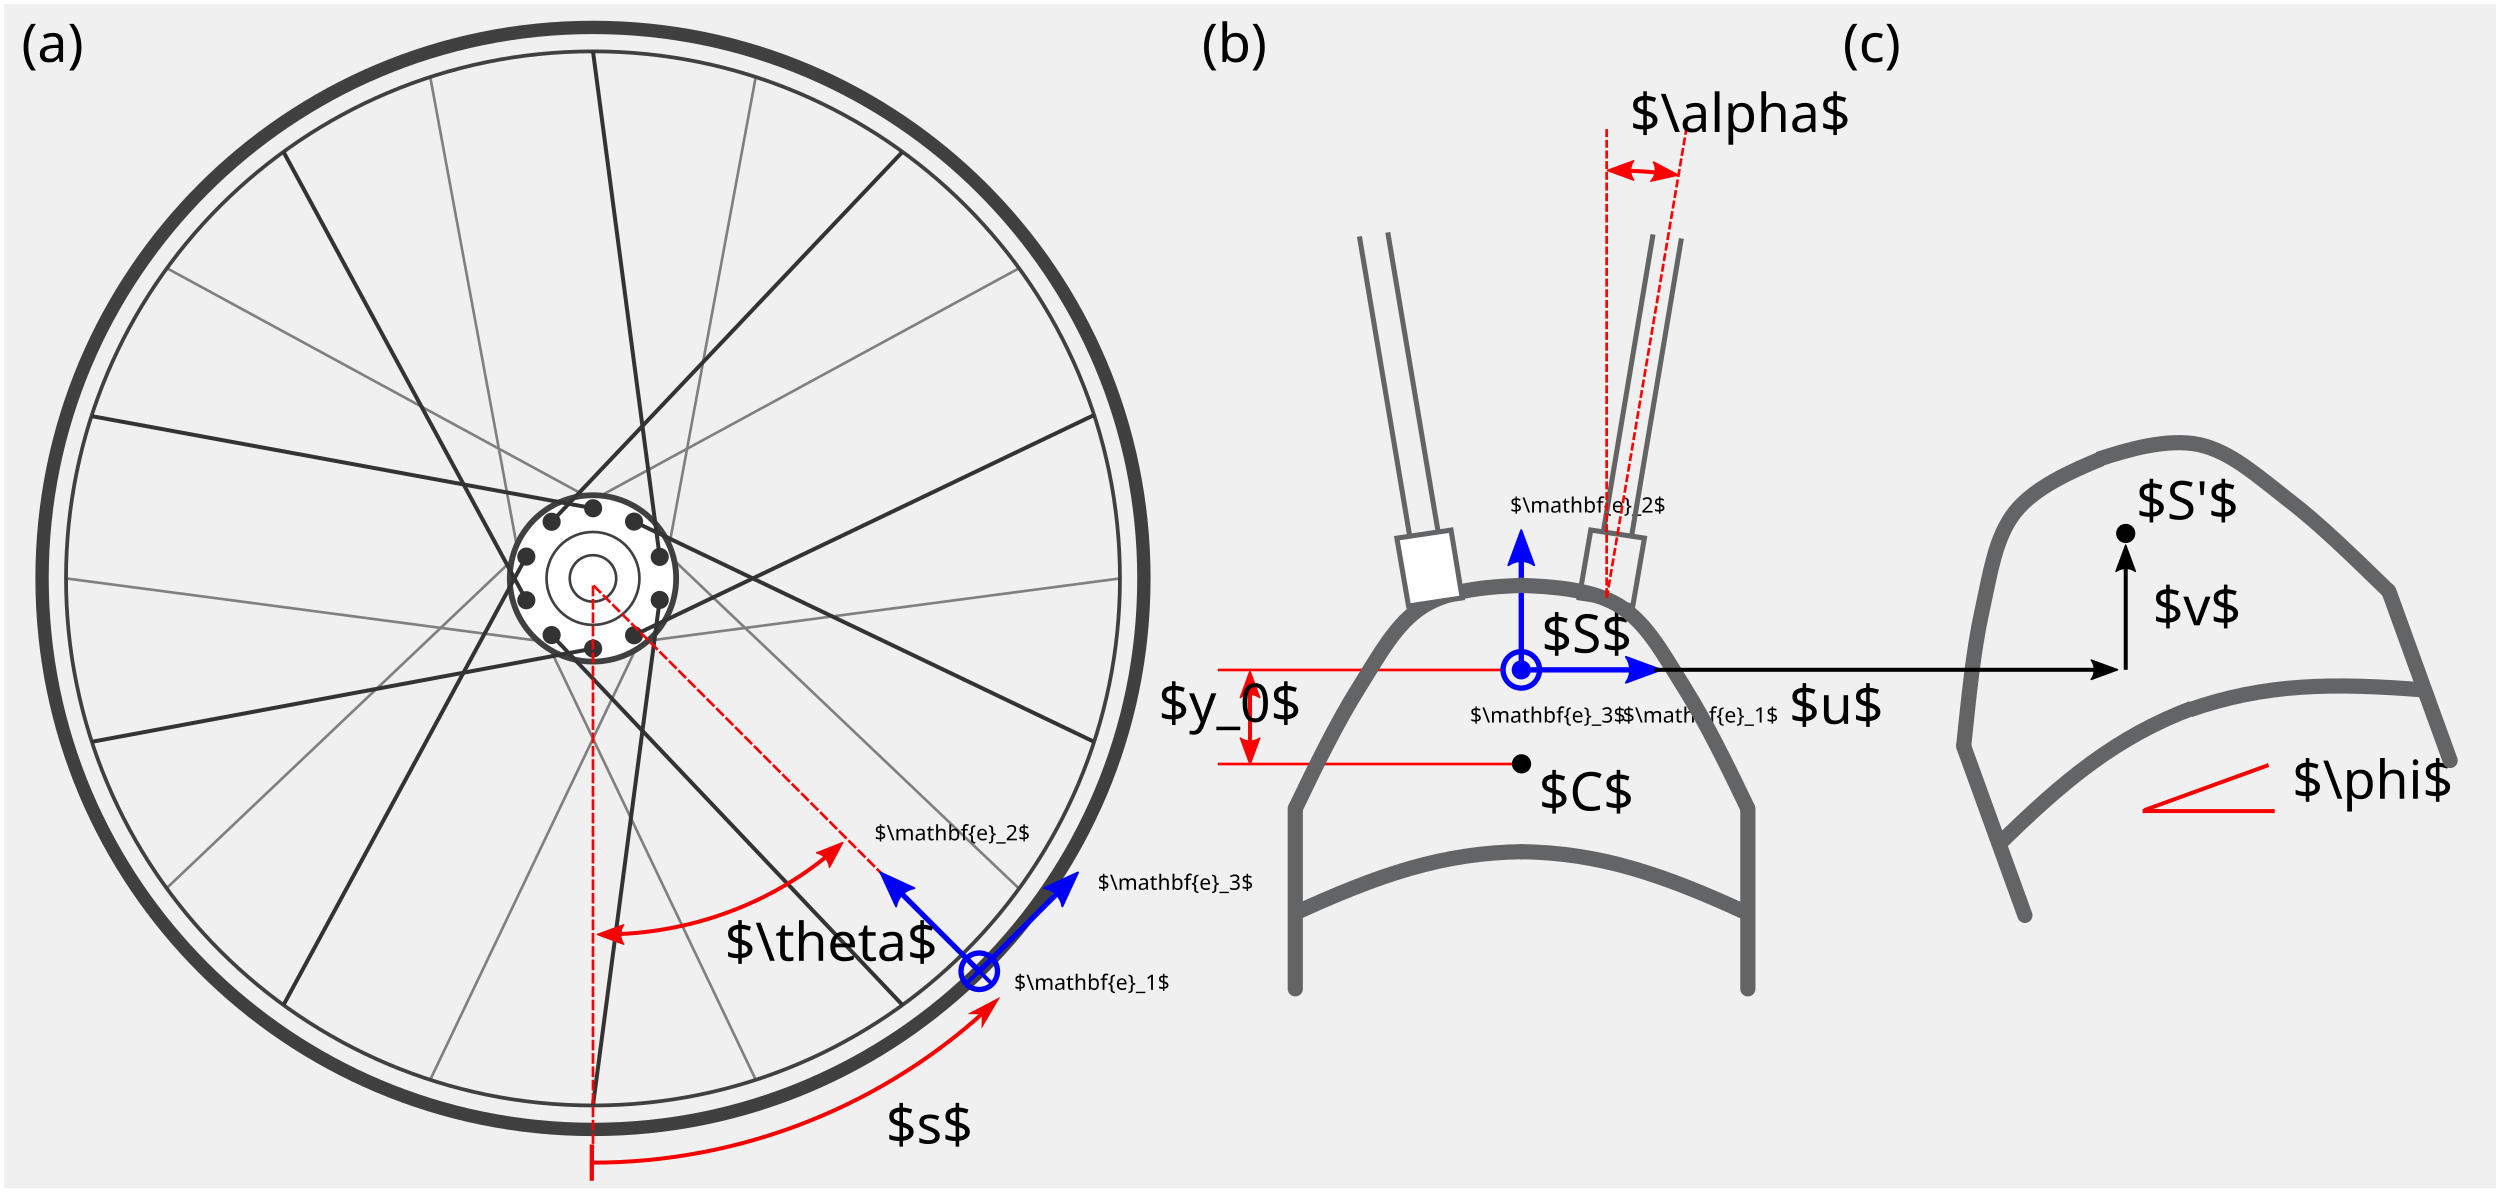
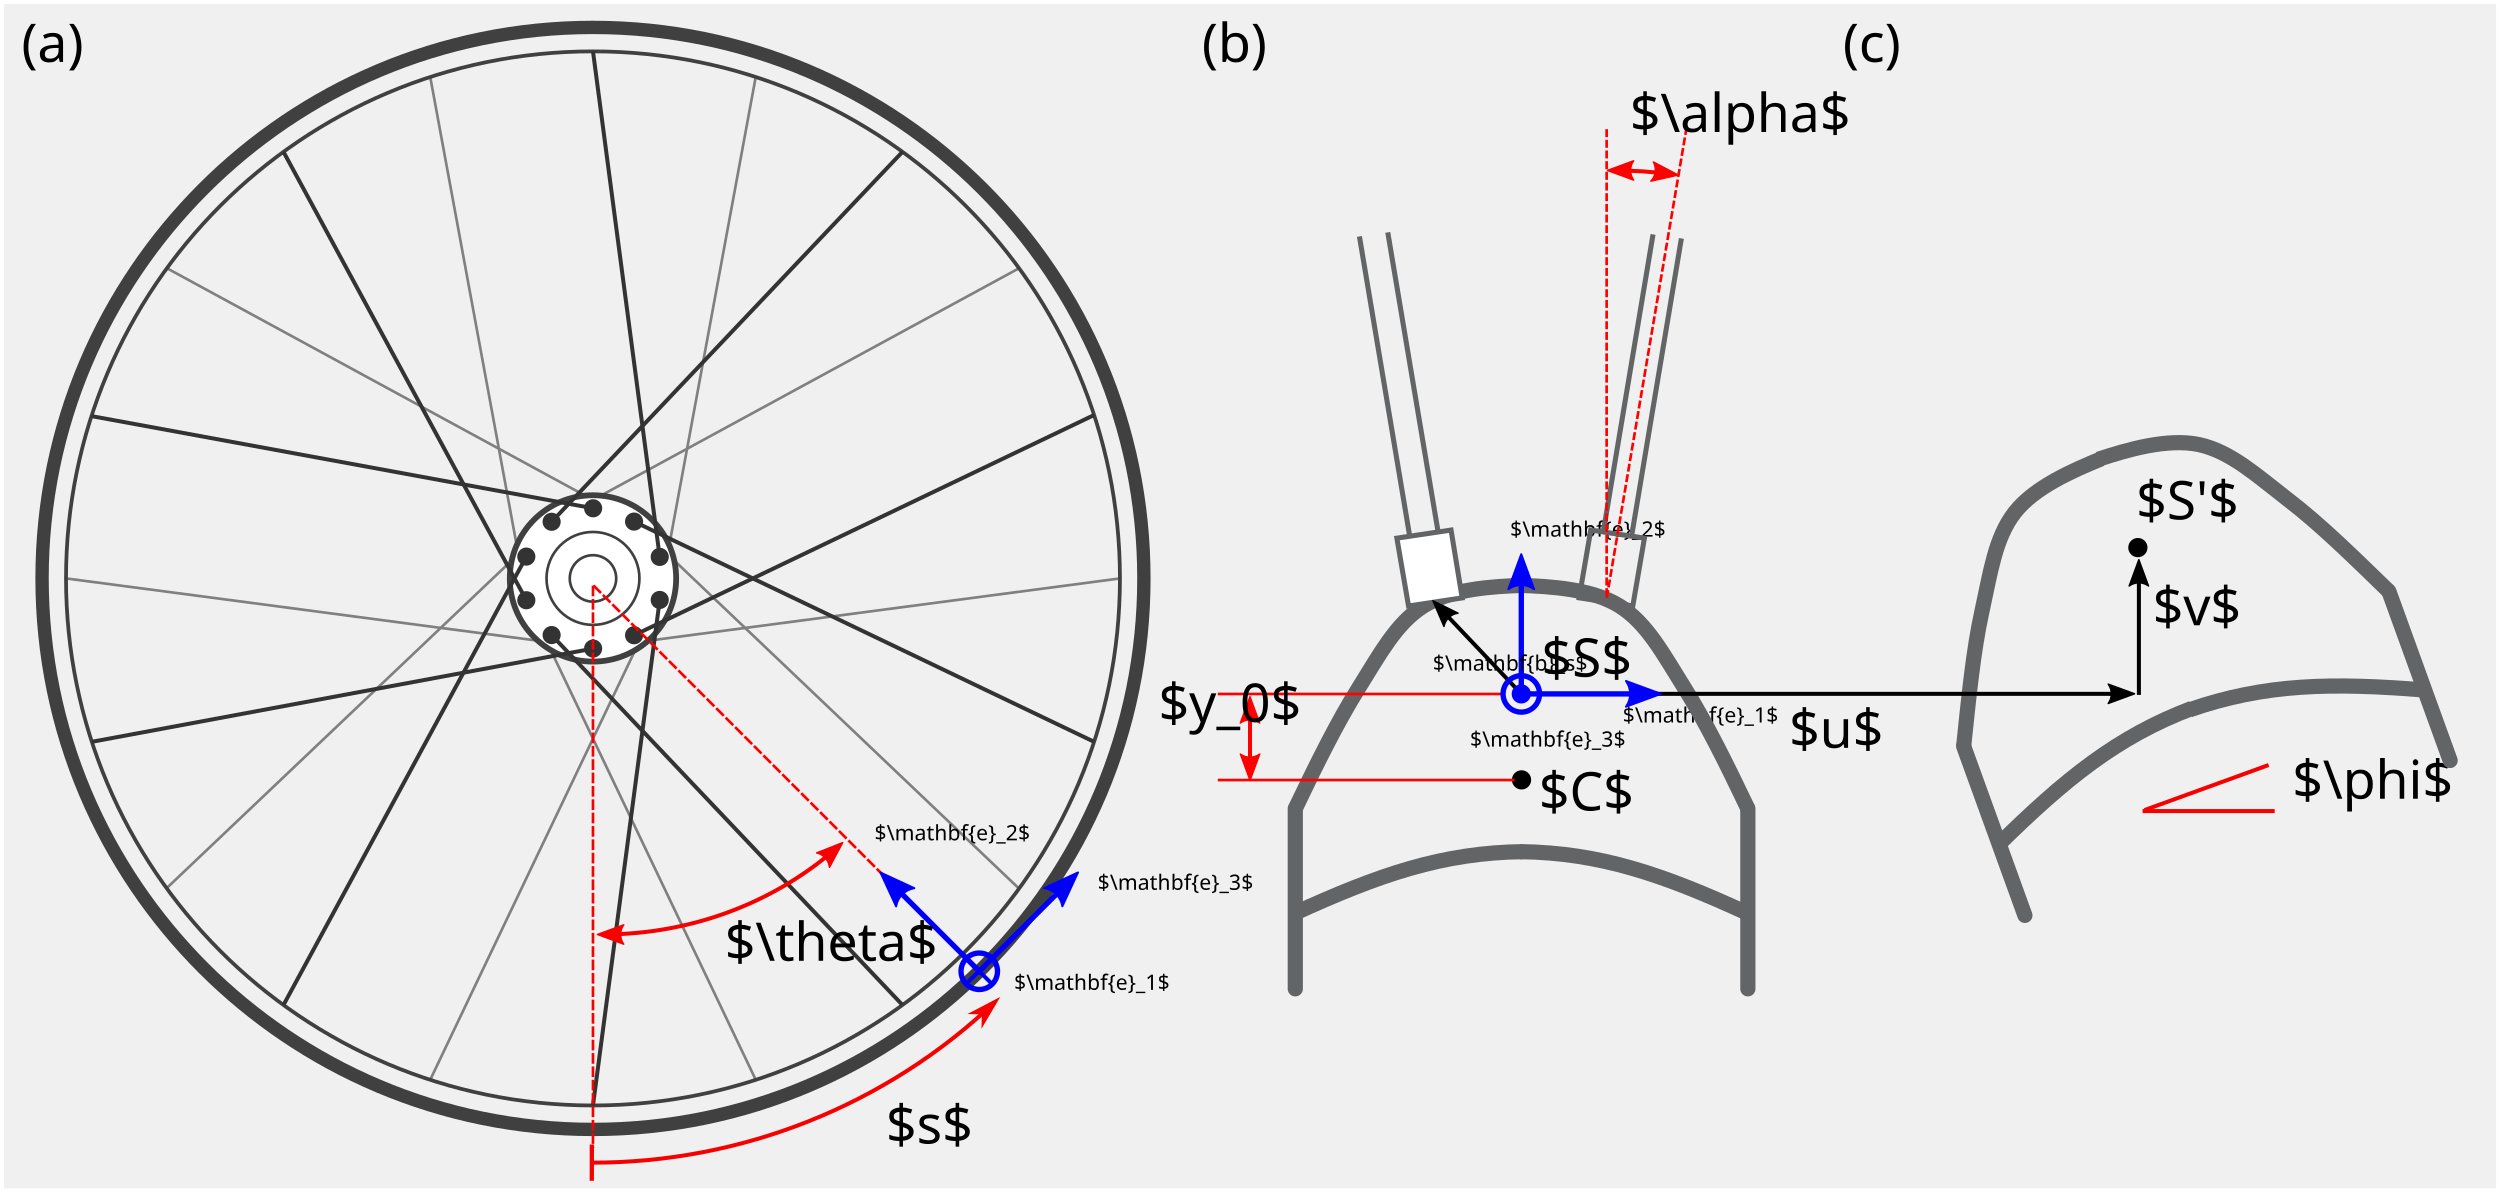
<svg xmlns="http://www.w3.org/2000/svg" width="6.5in" height="3.1in" viewBox="0 0 165.1 78.74" version="1.1" id="svg1178">
  <defs id="defs1172">
+     <marker orient="auto" refY="0" refX="0" id="marker1505" style="overflow:visible">
+       <path id="path1503" style="fill:#000000;fill-opacity:1;fill-rule:evenodd;stroke:#000000;stroke-width:0.625;stroke-linejoin:round;stroke-opacity:1" d="M 8.719,4.034 -2.207,0.016 8.719,-4.002 c -1.745,2.372 -1.735,5.617 -6e-7,8.035 z" transform="scale(-0.6)" />
+     </marker>
    <marker style="overflow:visible" id="marker8386-9" refX="0" refY="0" orient="auto">
-       <path transform="scale(0.6)" d="M 8.719,4.034 -2.207,0.016 8.719,-4.002 c -1.745,2.372 -1.735,5.617 -6e-7,8.035 z" style="fill:#0000f6;fill-opacity:1;fill-rule:evenodd;stroke:#0000f6;stroke-width:0.625;stroke-linejoin:round;stroke-opacity:1" id="path8384-2" />
+       <path transform="scale(0.6)" d="M 8.719,4.034 -2.207,0.016 8.719,-4.002 c -1.745,2.372 -1.735,5.617 -6e-7,8.035 z" style="fill:#0000f9;fill-opacity:1;fill-rule:evenodd;stroke:#0000f9;stroke-width:0.625;stroke-linejoin:round;stroke-opacity:1" id="path8384-2" />
    </marker>
    <marker style="overflow:visible" id="marker7566-2" refX="0" refY="0" orient="auto">
-       <path transform="scale(-0.6)" d="M 8.719,4.034 -2.207,0.016 8.719,-4.002 c -1.745,2.372 -1.735,5.617 -6e-7,8.035 z" style="fill:#0000f6;fill-opacity:1;fill-rule:evenodd;stroke:#0000f6;stroke-width:0.625;stroke-linejoin:round;stroke-opacity:1" id="path7564-3" />
+       <path transform="scale(-0.6)" d="M 8.719,4.034 -2.207,0.016 8.719,-4.002 c -1.745,2.372 -1.735,5.617 -6e-7,8.035 z" style="fill:#0000f9;fill-opacity:1;fill-rule:evenodd;stroke:#0000f9;stroke-width:0.625;stroke-linejoin:round;stroke-opacity:1" id="path7564-3" />
    </marker>
    <marker orient="auto" refY="0" refX="0" id="Arrow2Mstart" style="overflow:visible">
      <path id="path913" style="fill:#f70000;fill-opacity:1;fill-rule:evenodd;stroke:#f70000;stroke-width:0.625;stroke-linejoin:round;stroke-opacity:1" d="M 8.719,4.034 -2.207,0.016 8.719,-4.002 c -1.745,2.372 -1.735,5.617 -6e-7,8.035 z" transform="scale(0.6)" />
    </marker>
    <marker orient="auto" refY="0" refX="0" id="Arrow2Mend" style="overflow:visible">
      <path id="path916" style="fill:#f70000;fill-opacity:1;fill-rule:evenodd;stroke:#f70000;stroke-width:0.625;stroke-linejoin:round;stroke-opacity:1" d="M 8.719,4.034 -2.207,0.016 8.719,-4.002 c -1.745,2.372 -1.735,5.617 -6e-7,8.035 z" transform="scale(-0.6)" />
    </marker>
    <marker orient="auto" refY="0" refX="0" id="Arrow1Mstart" style="overflow:visible">
      <path id="path895" d="M 0,0 5,-5 -12.5,0 5,5 Z" style="fill:#f70000;fill-opacity:1;fill-rule:evenodd;stroke:#f70000;stroke-width:1pt;stroke-opacity:1" transform="matrix(0.4,0,0,0.4,4,0)" />
    </marker>
    <marker orient="auto" refY="0" refX="0" id="StopL" style="overflow:visible">
      <path id="path1058" d="M 0,5.65 V -5.65" style="fill:none;fill-opacity:0.75;fill-rule:evenodd;stroke:#f70000;stroke-width:1pt;stroke-opacity:1" transform="scale(0.8)" />
    </marker>
    <marker orient="auto" refY="0" refX="0" id="marker1385" style="overflow:visible">
      <path id="path1383" d="m -2.5,-1 c 0,2.76 -2.24,5 -5,5 -2.76,0 -5,-2.24 -5,-5 0,-2.76 2.24,-5 5,-5 2.76,0 5,2.24 5,5 z" style="fill:#333333;fill-opacity:1;fill-rule:evenodd;stroke:#333333;stroke-width:1pt;stroke-opacity:1" transform="matrix(0.4,0,0,0.4,2.96,0.4)" />
    </marker>
    <marker style="overflow:visible" id="marker1595" refX="0" refY="0" orient="auto">
      <path transform="matrix(0.4,0,0,0.4,2.96,0.4)" style="fill:#333333;fill-opacity:1;fill-rule:evenodd;stroke:#333333;stroke-width:1pt;stroke-opacity:1" d="m -2.5,-1 c 0,2.76 -2.24,5 -5,5 -2.76,0 -5,-2.24 -5,-5 0,-2.76 2.24,-5 5,-5 2.76,0 5,2.24 5,5 z" id="path1593" />
    </marker>
    <marker orient="auto" refY="0" refX="0" id="marker1241" style="overflow:visible">
      <path id="path1239" d="m -2.5,-1 c 0,2.76 -2.24,5 -5,5 -2.76,0 -5,-2.24 -5,-5 0,-2.76 2.24,-5 5,-5 2.76,0 5,2.24 5,5 z" style="fill:#333333;fill-opacity:1;fill-rule:evenodd;stroke:#333333;stroke-width:1pt;stroke-opacity:1" transform="matrix(0.4,0,0,0.4,2.96,0.4)" />
    </marker>
    <marker orient="auto" refY="0" refX="0" id="marker1287" style="overflow:visible">
      <path id="path1285" d="m -2.5,-1 c 0,2.76 -2.24,5 -5,5 -2.76,0 -5,-2.24 -5,-5 0,-2.76 2.24,-5 5,-5 2.76,0 5,2.24 5,5 z" style="fill:#333333;fill-opacity:1;fill-rule:evenodd;stroke:#333333;stroke-width:1pt;stroke-opacity:1" transform="matrix(0.4,0,0,0.4,2.96,0.4)" />
    </marker>
    <marker orient="auto" refY="0" refX="0" id="marker1333" style="overflow:visible">
      <path id="path1331" d="m -2.5,-1 c 0,2.76 -2.24,5 -5,5 -2.76,0 -5,-2.24 -5,-5 0,-2.76 2.24,-5 5,-5 2.76,0 5,2.24 5,5 z" style="fill:#333333;fill-opacity:1;fill-rule:evenodd;stroke:#333333;stroke-width:1pt;stroke-opacity:1" transform="matrix(0.4,0,0,0.4,2.96,0.4)" />
    </marker>
    <marker orient="auto" refY="0" refX="0" id="DotM" style="overflow:visible">
      <path id="path953" d="m -2.5,-1 c 0,2.76 -2.24,5 -5,5 -2.76,0 -5,-2.24 -5,-5 0,-2.76 2.24,-5 5,-5 2.76,0 5,2.24 5,5 z" style="fill:#333333;fill-opacity:1;fill-rule:evenodd;stroke:#333333;stroke-width:1pt;stroke-opacity:1" transform="matrix(0.4,0,0,0.4,2.96,0.4)" />
    </marker>
    <marker style="overflow:visible" id="marker1765" refX="0" refY="0" orient="auto">
      <path transform="matrix(0.4,0,0,0.4,2.96,0.4)" style="fill:#333333;fill-opacity:1;fill-rule:evenodd;stroke:#333333;stroke-width:1pt;stroke-opacity:1" d="m -2.5,-1 c 0,2.76 -2.24,5 -5,5 -2.76,0 -5,-2.24 -5,-5 0,-2.76 2.24,-5 5,-5 2.76,0 5,2.24 5,5 z" id="path1763" />
    </marker>
    <marker orient="auto" refY="0" refX="0" id="marker1677" style="overflow:visible">
      <path id="path1675" d="m -2.5,-1 c 0,2.76 -2.24,5 -5,5 -2.76,0 -5,-2.24 -5,-5 0,-2.76 2.24,-5 5,-5 2.76,0 5,2.24 5,5 z" style="fill:#333333;fill-opacity:1;fill-rule:evenodd;stroke:#333333;stroke-width:1pt;stroke-opacity:1" transform="matrix(0.4,0,0,0.4,2.96,0.4)" />
    </marker>
    <marker orient="auto" refY="0" refX="0" id="marker1519" style="overflow:visible">
      <path id="path1517" d="m -2.5,-1 c 0,2.76 -2.24,5 -5,5 -2.76,0 -5,-2.24 -5,-5 0,-2.76 2.24,-5 5,-5 2.76,0 5,2.24 5,5 z" style="fill:#333333;fill-opacity:1;fill-rule:evenodd;stroke:#333333;stroke-width:1pt;stroke-opacity:1" transform="matrix(0.4,0,0,0.4,2.96,0.4)" />
    </marker>
    <marker style="overflow:visible" id="marker1449" refX="0" refY="0" orient="auto">
      <path transform="matrix(0.4,0,0,0.4,2.96,0.4)" style="fill:#333333;fill-opacity:1;fill-rule:evenodd;stroke:#333333;stroke-width:1pt;stroke-opacity:1" d="m -2.5,-1 c 0,2.76 -2.24,5 -5,5 -2.76,0 -5,-2.24 -5,-5 0,-2.76 2.24,-5 5,-5 2.76,0 5,2.24 5,5 z" id="path1447" />
    </marker>
    <marker style="overflow:visible" id="marker11292" refX="0" refY="0" orient="auto">
      <path transform="scale(0.6)" d="M 8.719,4.034 -2.207,0.016 8.719,-4.002 c -1.745,2.372 -1.735,5.617 -6e-7,8.035 z" style="fill:#fd0000;fill-opacity:1;fill-rule:evenodd;stroke:#fd0000;stroke-width:0.625;stroke-linejoin:round;stroke-opacity:1" id="path11290" />
    </marker>
    <marker style="overflow:visible" id="marker11500" refX="0" refY="0" orient="auto">
      <path transform="scale(-0.6)" d="M 8.719,4.034 -2.207,0.016 8.719,-4.002 c -1.745,2.372 -1.735,5.617 -6e-7,8.035 z" style="fill:#fd0000;fill-opacity:1;fill-rule:evenodd;stroke:#fd0000;stroke-width:0.625;stroke-linejoin:round;stroke-opacity:1" id="path11498" />
    </marker>
    <marker orient="auto" refY="0" refX="0" id="marker9727" style="overflow:visible">
-       <path id="path9725" style="fill:#fd0000;fill-opacity:1;fill-rule:evenodd;stroke:#fd0000;stroke-width:0.625;stroke-linejoin:round;stroke-opacity:1" d="M 8.719,4.034 -2.207,0.016 8.719,-4.002 c -1.745,2.372 -1.735,5.617 -6e-7,8.035 z" transform="scale(0.6)" />
+       <path id="path9725" style="fill:#ff0000;fill-opacity:1;fill-rule:evenodd;stroke:#ff0000;stroke-width:0.625;stroke-linejoin:round;stroke-opacity:1" d="M 8.719,4.034 -2.207,0.016 8.719,-4.002 c -1.745,2.372 -1.735,5.617 -6e-7,8.035 z" transform="scale(0.6)" />
    </marker>
    <marker orient="auto" refY="0" refX="0" id="marker9905" style="overflow:visible">
-       <path id="path9903" style="fill:#fd0000;fill-opacity:1;fill-rule:evenodd;stroke:#fd0000;stroke-width:0.625;stroke-linejoin:round;stroke-opacity:1" d="M 8.719,4.034 -2.207,0.016 8.719,-4.002 c -1.745,2.372 -1.735,5.617 -6e-7,8.035 z" transform="scale(-0.6)" />
+       <path id="path9903" style="fill:#ff0000;fill-opacity:1;fill-rule:evenodd;stroke:#ff0000;stroke-width:0.625;stroke-linejoin:round;stroke-opacity:1" d="M 8.719,4.034 -2.207,0.016 8.719,-4.002 c -1.745,2.372 -1.735,5.617 -6e-7,8.035 z" transform="scale(-0.6)" />
    </marker>
    <marker style="overflow:visible" id="marker10902" refX="0" refY="0" orient="auto">
      <path transform="scale(0.6)" d="M 8.719,4.034 -2.207,0.016 8.719,-4.002 c -1.745,2.372 -1.735,5.617 -6e-7,8.035 z" style="fill:#000000;fill-opacity:1;fill-rule:evenodd;stroke:#000000;stroke-width:0.625;stroke-linejoin:round;stroke-opacity:1" id="path10900" />
    </marker>
    <marker style="overflow:visible" id="marker8386" refX="0" refY="0" orient="auto">
      <path transform="scale(0.6)" d="M 8.719,4.034 -2.207,0.016 8.719,-4.002 c -1.745,2.372 -1.735,5.617 -6e-7,8.035 z" style="fill:#0000ff;fill-opacity:1;fill-rule:evenodd;stroke:#0000ff;stroke-width:0.625;stroke-linejoin:round;stroke-opacity:1" id="path8384" />
    </marker>
    <marker style="overflow:visible" id="marker7566" refX="0" refY="0" orient="auto">
      <path transform="scale(-0.6)" d="M 8.719,4.034 -2.207,0.016 8.719,-4.002 c -1.745,2.372 -1.735,5.617 -6e-7,8.035 z" style="fill:#0000ff;fill-opacity:1;fill-rule:evenodd;stroke:#0000ff;stroke-width:0.625;stroke-linejoin:round;stroke-opacity:1" id="path7564" />
    </marker>
    <marker style="overflow:visible" id="marker10384" refX="0" refY="0" orient="auto">
      <path transform="scale(-0.6)" d="M 8.719,4.034 -2.207,0.016 8.719,-4.002 c -1.745,2.372 -1.735,5.617 -6e-7,8.035 z" style="fill:#000000;fill-opacity:1;fill-rule:evenodd;stroke:#000000;stroke-width:0.625;stroke-linejoin:round;stroke-opacity:1" id="path10382" />
    </marker>
    <marker style="overflow:visible" id="marker10902-4" refX="0" refY="0" orient="auto">
      <path transform="scale(0.6)" d="M 8.719,4.034 -2.207,0.016 8.719,-4.002 c -1.745,2.372 -1.735,5.617 -6e-7,8.035 z" style="fill:#000000;fill-opacity:1;fill-rule:evenodd;stroke:#000000;stroke-width:0.625;stroke-linejoin:round;stroke-opacity:1" id="path10900-6" />
    </marker>
    <marker style="overflow:visible" id="marker11292-9" refX="0" refY="0" orient="auto">
      <path transform="scale(0.6)" d="M 8.719,4.034 -2.207,0.016 8.719,-4.002 c -1.745,2.372 -1.735,5.617 -6e-7,8.035 z" style="fill:#fd0000;fill-opacity:1;fill-rule:evenodd;stroke:#fd0000;stroke-width:0.625;stroke-linejoin:round;stroke-opacity:1" id="path11290-4" />
    </marker>
    <marker style="overflow:visible" id="marker11500-2" refX="0" refY="0" orient="auto">
      <path transform="scale(-0.6)" d="M 8.719,4.034 -2.207,0.016 8.719,-4.002 c -1.745,2.372 -1.735,5.617 -6e-7,8.035 z" style="fill:#fd0000;fill-opacity:1;fill-rule:evenodd;stroke:#fd0000;stroke-width:0.625;stroke-linejoin:round;stroke-opacity:1" id="path11498-3" />
    </marker>
  </defs>
  <g id="layer1" transform="translate(0,-218.26)">
    <g id="g1878" transform="matrix(0.2645833,0,0,0.2645833,0.00334131,216.1509)">
      <g style="stroke:#808080;stroke-width:0.667;stroke-miterlimit:4;stroke-dasharray:none;stroke-opacity:1" id="g5073">
        <path style="fill:none;stroke:#808080;stroke-width:0.667;stroke-linecap:butt;stroke-linejoin:miter;stroke-miterlimit:4;stroke-dasharray:none;stroke-opacity:1" d="M 153.406,169.001 279.524,152.345" id="path5043" />
        <path style="fill:none;stroke:#808080;stroke-width:0.667;stroke-linecap:butt;stroke-linejoin:miter;stroke-miterlimit:4;stroke-dasharray:none;stroke-opacity:1" d="M 165.507,152.345 188.609,27.224" id="path5045" />
        <path style="fill:none;stroke:#808080;stroke-width:0.667;stroke-linecap:butt;stroke-linejoin:miter;stroke-miterlimit:4;stroke-dasharray:none;stroke-opacity:1" d="M 153.406,135.69 41.653,74.928" id="path5047" />
        <path style="fill:none;stroke:#808080;stroke-width:0.667;stroke-linecap:butt;stroke-linejoin:miter;stroke-miterlimit:4;stroke-dasharray:none;stroke-opacity:1" d="m 133.827,142.052 -92.256,87.615" id="path5049" />
        <path style="fill:none;stroke:#808080;stroke-width:0.667;stroke-linecap:butt;stroke-linejoin:miter;stroke-miterlimit:4;stroke-dasharray:none;stroke-opacity:1" d="m 133.827,162.639 54.783,114.828" id="path5051" />
        <path style="fill:none;stroke:#808080;stroke-width:0.667;stroke-linecap:butt;stroke-linejoin:miter;stroke-miterlimit:4;stroke-dasharray:none;stroke-opacity:1" d="M 162.162,162.639 107.38,277.467" id="path5053" />
        <path style="fill:none;stroke:#808080;stroke-width:0.667;stroke-linecap:butt;stroke-linejoin:miter;stroke-miterlimit:4;stroke-dasharray:none;stroke-opacity:1" d="m 162.162,142.052 92.174,87.71" id="path5055" />
        <path style="fill:none;stroke:#808080;stroke-width:0.667;stroke-linecap:butt;stroke-linejoin:miter;stroke-miterlimit:4;stroke-dasharray:none;stroke-opacity:1" d="M 142.583,135.69 254.336,74.928" id="path5057" />
        <path style="fill:none;stroke:#808080;stroke-width:0.667;stroke-linecap:butt;stroke-linejoin:miter;stroke-miterlimit:4;stroke-dasharray:none;stroke-opacity:1" d="M 130.482,152.345 107.38,27.224" id="path5059" />
        <path style="fill:none;stroke:#808080;stroke-width:0.667;stroke-linecap:butt;stroke-linejoin:miter;stroke-miterlimit:4;stroke-dasharray:none;stroke-opacity:1" d="M 142.583,169.001 16.447,152.345" id="path5061" />
      </g>
      <circle r="20.761" cy="152.345" cx="147.995" id="path4901-0-2" style="opacity:1;fill:#ffffff;fill-opacity:1;stroke:#404040;stroke-width:1.45;stroke-miterlimit:4;stroke-dasharray:none;stroke-dashoffset:0;stroke-opacity:1" />
      <circle r="11.595" cy="152.345" cx="147.995" id="path4901-0-2-9" style="opacity:1;fill:none;stroke:#404040;stroke-width:0.667;stroke-miterlimit:4;stroke-dasharray:none;stroke-dashoffset:0;stroke-opacity:1" />
      <circle r="5.798" cy="152.345" cx="147.995" id="path4901-0-2-9-9" style="opacity:1;fill:none;stroke:#404040;stroke-width:0.667;stroke-miterlimit:4;stroke-dasharray:none;stroke-dashoffset:0;stroke-opacity:1" />
      <ellipse ry="131.55" rx="131.53" cy="152.345" cx="147.995" id="path4980" style="opacity:1;fill:none;stroke:#404040;stroke-width:0.94;stroke-miterlimit:4;stroke-dasharray:none;stroke-dashoffset:0;stroke-opacity:1" />
      <ellipse ry="137.53" rx="137.508" cy="152.345" cx="147.995" id="path4980-5" style="opacity:1;fill:none;stroke:#404040;stroke-width:3.333;stroke-miterlimit:4;stroke-dasharray:none;stroke-dashoffset:0;stroke-opacity:1" />
      <g style="stroke:#333333;stroke-width:1;stroke-miterlimit:4;stroke-dasharray:none;stroke-opacity:1" id="g5041">
        <path style="fill:none;stroke:#333333;stroke-width:1;stroke-linecap:butt;stroke-linejoin:miter;stroke-miterlimit:4;stroke-dasharray:none;stroke-opacity:1;marker-start:url(#marker1385)" d="M 164.65,157.757 147.995,283.893" id="path5011" />
        <path style="fill:none;stroke:#333333;stroke-width:1;stroke-linecap:butt;stroke-linejoin:miter;stroke-miterlimit:4;stroke-dasharray:none;stroke-opacity:1;marker-start:url(#marker1595)" d="m 158.288,138.177 114.759,54.94" id="path5013" />
        <path style="fill:none;stroke:#333333;stroke-width:1;stroke-linecap:butt;stroke-linejoin:miter;stroke-miterlimit:4;stroke-dasharray:none;stroke-opacity:1;marker-start:url(#marker1241)" d="M 137.701,138.177 225.241,45.872" id="path5015" />
        <path style="fill:none;stroke:#333333;stroke-width:1;stroke-linecap:butt;stroke-linejoin:miter;stroke-miterlimit:4;stroke-dasharray:none;stroke-opacity:1;marker-start:url(#marker1287)" d="M 131.339,157.757 70.748,45.872" id="path5017" />
        <path style="fill:none;stroke:#333333;stroke-width:1;stroke-linecap:butt;stroke-linejoin:miter;stroke-miterlimit:4;stroke-dasharray:none;stroke-opacity:1;marker-start:url(#marker1333)" d="m 147.995,169.858 -125.053,23.26" id="path5019" />
        <path style="fill:none;stroke:#333333;stroke-width:1;stroke-linecap:butt;stroke-linejoin:miter;stroke-miterlimit:4;stroke-dasharray:none;stroke-opacity:1;marker-start:url(#DotM)" d="M 158.288,166.513 273.048,111.573" id="path5021" />
        <path style="fill:none;stroke:#333333;stroke-width:1;stroke-linecap:butt;stroke-linejoin:miter;stroke-miterlimit:4;stroke-dasharray:none;stroke-opacity:1;marker-start:url(#marker1765)" d="M 164.65,146.934 147.995,20.795" id="path5023" />
        <path style="fill:none;stroke:#333333;stroke-width:1;stroke-linecap:butt;stroke-linejoin:miter;stroke-miterlimit:4;stroke-dasharray:none;stroke-opacity:1;marker-start:url(#marker1677)" d="M 147.995,134.833 22.855,111.839" id="path5025" />
        <path style="fill:none;stroke:#333333;stroke-width:1;stroke-linecap:butt;stroke-linejoin:miter;stroke-miterlimit:4;stroke-dasharray:none;stroke-opacity:1;marker-start:url(#marker1519)" d="M 131.339,146.934 70.748,258.818" id="path5027" />
        <path style="fill:none;stroke:#333333;stroke-width:1;stroke-linecap:butt;stroke-linejoin:miter;stroke-miterlimit:4;stroke-dasharray:none;stroke-opacity:1;marker-start:url(#marker1449)" d="m 137.701,166.513 87.54,92.305" id="path5029" />
      </g>
    </g>
    <path style="opacity:1;fill:none;fill-opacity:1;stroke:#f70000;stroke-width:0.265;stroke-linecap:butt;stroke-miterlimit:4;stroke-dasharray:none;stroke-dashoffset:0;stroke-opacity:1;marker-start:url(#Arrow1Mstart);marker-end:url(#StopL)" id="path1882" d="M 65.682,284.452 A 38.544,38.544 0 0 1 39.084,295.042" />
    <path style="fill:none;stroke:#f70000;stroke-width:0.176;stroke-linecap:butt;stroke-linejoin:miter;stroke-miterlimit:4;stroke-dasharray:0.706, 0.176;stroke-dashoffset:0;stroke-opacity:1" d="m 39.16,256.935 v 37.134" id="path1884" />
    <path style="fill:none;stroke:#f70000;stroke-width:0.176;stroke-linecap:butt;stroke-linejoin:miter;stroke-miterlimit:4;stroke-dasharray:0.706, 0.176;stroke-dashoffset:0;stroke-opacity:1" d="M 39.19,256.922 64.347,282.079" id="path1884-1" />
    <path style="opacity:1;fill:none;fill-opacity:1;stroke:#f70000;stroke-width:0.265;stroke-linecap:butt;stroke-miterlimit:4;stroke-dasharray:none;stroke-dashoffset:0;stroke-opacity:1;marker-start:url(#Arrow2Mstart);marker-end:url(#Arrow2Mend)" id="path1882-9" d="m 55.39,274.141 a 22.584,21.215 0 0 1 -15.585,5.829" />
    <g transform="matrix(0.1870887,-0.1870887,0.1870887,0.1870887,-38.7838,321.043)" id="g9376-5" style="stroke:#0000f9;stroke-opacity:1">
      <path id="path8376-9" d="m 379.753,140.119 v 33.1 h 33.1" style="fill:none;stroke:#0000f9;stroke-width:1.333;stroke-linecap:butt;stroke-linejoin:miter;stroke-miterlimit:4;stroke-dasharray:none;stroke-opacity:1;marker-start:url(#marker8386-9);marker-end:url(#marker7566-2)" />
      <circle r="4.551" cy="173.219" cx="379.753" id="path9344-7" style="opacity:1;fill:none;fill-opacity:1;stroke:#0000f9;stroke-width:1.333;stroke-linecap:butt;stroke-linejoin:round;stroke-miterlimit:4;stroke-dasharray:none;stroke-dashoffset:0;stroke-opacity:1" />
      <path style="fill:none;stroke:#0000f9;stroke-width:1px;stroke-linecap:butt;stroke-linejoin:miter;stroke-opacity:1" d="m 379.753,168.668 -1.1e-4,9.102" id="path9558" />
      <path style="fill:none;stroke:#0000f9;stroke-width:1px;stroke-linecap:butt;stroke-linejoin:miter;stroke-opacity:1" d="m 384.304,173.219 -9.1,-0.113" id="path9560" />
    </g>
    <text xml:space="preserve" style="font-style:normal;font-variant:normal;font-weight:normal;font-stretch:normal;font-size:3.528px;line-height:1.25;font-family:sans-serif;-inkscape-font-specification:'sans-serif, Normal';font-variant-ligatures:normal;font-variant-caps:normal;font-variant-numeric:normal;font-feature-settings:normal;text-align:start;letter-spacing:0px;word-spacing:0px;writing-mode:lr-tb;text-anchor:start;fill:#000000;fill-opacity:1;stroke:none;stroke-width:0.265" x="58.507" y="293.781" id="text11708-5">
      <tspan id="tspan11814" x="58.507" y="293.781" style="stroke-width:0.265">$s$</tspan>
    </text>
    <text xml:space="preserve" style="font-style:normal;font-variant:normal;font-weight:normal;font-stretch:normal;font-size:1.411px;line-height:1.25;font-family:sans-serif;-inkscape-font-specification:'sans-serif, Normal';font-variant-ligatures:normal;font-variant-caps:normal;font-variant-numeric:normal;font-feature-settings:normal;text-align:start;letter-spacing:0px;word-spacing:0px;writing-mode:lr-tb;text-anchor:start;fill:#000000;fill-opacity:1;stroke:none;stroke-width:0.265" x="57.745" y="273.756" id="text11730-5">
      <tspan id="tspan11758" x="57.745" y="273.756" style="stroke-width:0.265">$\mathbf{e}_2$</tspan>
    </text>
    <text xml:space="preserve" style="font-style:normal;font-variant:normal;font-weight:normal;font-stretch:normal;font-size:3.528px;line-height:1.25;font-family:sans-serif;-inkscape-font-specification:'sans-serif, Normal';font-variant-ligatures:normal;font-variant-caps:normal;font-variant-numeric:normal;font-feature-settings:normal;text-align:start;letter-spacing:0px;word-spacing:0px;writing-mode:lr-tb;text-anchor:start;fill:#000000;fill-opacity:1;stroke:none;stroke-width:0.265" x="47.863" y="281.71" id="text11794">
      <tspan id="tspan11792" x="47.863" y="281.71" style="stroke-width:0.265">$\theta$</tspan>
    </text>
    <path class="st19" d="M 85.533,283.563" id="path206" style="fill:none;stroke:#000000;stroke-width:1.003;stroke-miterlimit:8" />
-     <path id="path9673" d="M 99.273,262.504 H 80.422" style="fill:none;stroke:#ff0000;stroke-width:0.176;stroke-linecap:butt;stroke-linejoin:miter;stroke-miterlimit:4;stroke-dasharray:none;stroke-opacity:1" />
-     <path id="path9677" d="M 100.019,268.715 H 80.422" style="fill:none;stroke:#ff0000;stroke-width:0.176;stroke-linecap:butt;stroke-linejoin:miter;stroke-miterlimit:4;stroke-dasharray:none;stroke-opacity:1" />
-     <path id="path9681" d="m 82.551,262.937 v 5.451" style="fill:none;stroke:#ff0000;stroke-width:0.265;stroke-linecap:butt;stroke-linejoin:miter;stroke-miterlimit:4;stroke-dasharray:none;stroke-opacity:1;marker-start:url(#marker9727);marker-end:url(#marker9905)" />
+     <path id="path9681" d="m 82.551,264.621 v 4.826" style="fill:none;stroke:#ff0000;stroke-width:0.265;stroke-linecap:butt;stroke-linejoin:miter;stroke-miterlimit:4;stroke-dasharray:none;stroke-opacity:1;marker-start:url(#marker9727);marker-end:url(#marker9905)" />
    <text xml:space="preserve" style="font-style:normal;font-variant:normal;font-weight:normal;font-stretch:normal;font-size:1.411px;line-height:1.25;font-family:sans-serif;-inkscape-font-specification:'sans-serif, Normal';font-variant-ligatures:normal;font-variant-caps:normal;font-variant-numeric:normal;font-feature-settings:normal;text-align:start;letter-spacing:0px;word-spacing:0px;writing-mode:lr-tb;text-anchor:start;fill:#000000;fill-opacity:1;stroke:none;stroke-width:0.265" x="66.964" y="283.631" id="text11730">
      <tspan id="tspan11728" x="66.964" y="283.631" style="stroke-width:0.265">$\mathbf{e}_1$</tspan>
    </text>
    <text xml:space="preserve" style="font-style:normal;font-variant:normal;font-weight:normal;font-stretch:normal;font-size:1.411px;line-height:1.25;font-family:sans-serif;-inkscape-font-specification:'sans-serif, Normal';font-variant-ligatures:normal;font-variant-caps:normal;font-variant-numeric:normal;font-feature-settings:normal;text-align:start;letter-spacing:0px;word-spacing:0px;writing-mode:lr-tb;text-anchor:start;fill:#000000;fill-opacity:1;stroke:none;stroke-width:0.265" x="72.483" y="277.026" id="text11730-6">
      <tspan id="tspan11760" x="72.483" y="277.026" style="stroke-width:0.265">$\mathbf{e}_3$</tspan>
    </text>
-     <text xml:space="preserve" style="font-style:normal;font-variant:normal;font-weight:normal;font-stretch:normal;font-size:3.528px;line-height:1.25;font-family:sans-serif;-inkscape-font-specification:'sans-serif, Normal';font-variant-ligatures:normal;font-variant-caps:normal;font-variant-numeric:normal;font-feature-settings:normal;text-align:start;letter-spacing:0px;word-spacing:0px;writing-mode:lr-tb;text-anchor:start;fill:#000000;fill-opacity:1;stroke:none;stroke-width:0.265" x="118.152" y="266.065" id="text11708">
-       <tspan id="tspan11706" x="118.152" y="266.065" style="stroke-width:0.265">$u$</tspan>
+     <text xml:space="preserve" style="font-style:normal;font-variant:normal;font-weight:normal;font-stretch:normal;font-size:3.528px;line-height:1.25;font-family:sans-serif;-inkscape-font-specification:'sans-serif, Normal';font-variant-ligatures:normal;font-variant-caps:normal;font-variant-numeric:normal;font-feature-settings:normal;text-align:start;letter-spacing:0px;word-spacing:0px;writing-mode:lr-tb;text-anchor:start;fill:#000000;fill-opacity:1;stroke:none;stroke-width:0.265" x="118.152" y="267.652" id="text11708">
+       <tspan id="tspan11706" x="118.152" y="267.652" style="stroke-width:0.265">$u$</tspan>
    </text>
    <text xml:space="preserve" style="font-style:normal;font-variant:normal;font-weight:normal;font-stretch:normal;font-size:1.411px;line-height:1.25;font-family:sans-serif;-inkscape-font-specification:'sans-serif, Normal';font-variant-ligatures:normal;font-variant-caps:normal;font-variant-numeric:normal;font-feature-settings:normal;text-align:start;letter-spacing:0px;word-spacing:0px;writing-mode:lr-tb;text-anchor:start;fill:#000000;fill-opacity:1;stroke:none;stroke-width:0.265" x="107.162" y="265.979" id="text11730-53">
      <tspan id="tspan11728-7" x="107.162" y="265.979" style="stroke-width:0.265">$\mathbf{e}_1$</tspan>
    </text>
-     <text xml:space="preserve" style="font-style:normal;font-variant:normal;font-weight:normal;font-stretch:normal;font-size:1.411px;line-height:1.25;font-family:sans-serif;-inkscape-font-specification:'sans-serif, Normal';font-variant-ligatures:normal;font-variant-caps:normal;font-variant-numeric:normal;font-feature-settings:normal;text-align:start;letter-spacing:0px;word-spacing:0px;writing-mode:lr-tb;text-anchor:start;fill:#000000;fill-opacity:1;stroke:none;stroke-width:0.265" x="97.074" y="265.979" id="text11730-6-6">
-       <tspan id="tspan11760-5" x="97.074" y="265.979" style="stroke-width:0.265">$\mathbf{e}_3$</tspan>
-     </text>
-     <text xml:space="preserve" style="font-style:normal;font-variant:normal;font-weight:normal;font-stretch:normal;font-size:1.411px;line-height:1.25;font-family:sans-serif;-inkscape-font-specification:'sans-serif, Normal';font-variant-ligatures:normal;font-variant-caps:normal;font-variant-numeric:normal;font-feature-settings:normal;text-align:start;letter-spacing:0px;word-spacing:0px;writing-mode:lr-tb;text-anchor:start;fill:#000000;fill-opacity:1;stroke:none;stroke-width:0.265" x="99.723" y="252.112" id="text11730-5-1">
-       <tspan id="tspan11758-4" x="99.723" y="252.112" style="stroke-width:0.265">$\mathbf{e}_2$</tspan>
+     <text xml:space="preserve" style="font-style:normal;font-variant:normal;font-weight:normal;font-stretch:normal;font-size:1.411px;line-height:1.25;font-family:sans-serif;-inkscape-font-specification:'sans-serif, Normal';font-variant-ligatures:normal;font-variant-caps:normal;font-variant-numeric:normal;font-feature-settings:normal;text-align:start;letter-spacing:0px;word-spacing:0px;writing-mode:lr-tb;text-anchor:start;fill:#000000;fill-opacity:1;stroke:none;stroke-width:0.265" x="97.074" y="267.566" id="text11730-6-6">
+       <tspan id="tspan11760-5" x="97.074" y="267.566" style="stroke-width:0.265">$\mathbf{e}_3$</tspan>
+     </text>
+     <text xml:space="preserve" style="font-style:normal;font-variant:normal;font-weight:normal;font-stretch:normal;font-size:1.411px;line-height:1.25;font-family:sans-serif;-inkscape-font-specification:'sans-serif, Normal';font-variant-ligatures:normal;font-variant-caps:normal;font-variant-numeric:normal;font-feature-settings:normal;text-align:start;letter-spacing:0px;word-spacing:0px;writing-mode:lr-tb;text-anchor:start;fill:#000000;fill-opacity:1;stroke:none;stroke-width:0.265" x="99.723" y="253.699" id="text11730-5-1">
+       <tspan id="tspan11758-4" x="99.723" y="253.699" style="stroke-width:0.265">$\mathbf{e}_2$</tspan>
    </text>
    <text xml:space="preserve" style="font-style:normal;font-variant:normal;font-weight:normal;font-stretch:normal;font-size:3.528px;line-height:1.25;font-family:sans-serif;-inkscape-font-specification:'sans-serif, Normal';font-variant-ligatures:normal;font-variant-caps:normal;font-variant-numeric:normal;font-feature-settings:normal;text-align:start;letter-spacing:0px;word-spacing:0px;writing-mode:lr-tb;text-anchor:start;fill:#000000;fill-opacity:1;stroke:none;stroke-width:0.265" x="142.165" y="259.556" id="text11708-5-5">
      <tspan id="tspan11706-7-2" x="142.165" y="259.556" style="stroke-width:0.265">$v$</tspan>
    </text>
-     <text xml:space="preserve" style="font-style:normal;font-variant:normal;font-weight:normal;font-stretch:normal;font-size:3.528px;line-height:1.25;font-family:sans-serif;-inkscape-font-specification:'sans-serif, Normal';font-variant-ligatures:normal;font-variant-caps:normal;font-variant-numeric:normal;font-feature-settings:normal;text-align:start;letter-spacing:0px;word-spacing:0px;writing-mode:lr-tb;text-anchor:start;fill:#000000;fill-opacity:1;stroke:none;stroke-width:0.265" x="101.795" y="261.364" id="text11818">
-       <tspan id="tspan11816" x="101.795" y="261.364" style="stroke-width:0.265">$S$</tspan>
+     <text xml:space="preserve" style="font-style:normal;font-variant:normal;font-weight:normal;font-stretch:normal;font-size:3.528px;line-height:1.25;font-family:sans-serif;-inkscape-font-specification:'sans-serif, Normal';font-variant-ligatures:normal;font-variant-caps:normal;font-variant-numeric:normal;font-feature-settings:normal;text-align:start;letter-spacing:0px;word-spacing:0px;writing-mode:lr-tb;text-anchor:start;fill:#000000;fill-opacity:1;stroke:none;stroke-width:0.265" x="101.795" y="262.952" id="text11818">
+       <tspan id="tspan11816" x="101.795" y="262.952" style="stroke-width:0.265">$S$</tspan>
    </text>
    <text xml:space="preserve" style="font-style:normal;font-variant:normal;font-weight:normal;font-stretch:normal;font-size:3.528px;line-height:1.25;font-family:sans-serif;-inkscape-font-specification:'sans-serif, Normal';font-variant-ligatures:normal;font-variant-caps:normal;font-variant-numeric:normal;font-feature-settings:normal;text-align:start;letter-spacing:0px;word-spacing:0px;writing-mode:lr-tb;text-anchor:start;fill:#000000;fill-opacity:1;stroke:none;stroke-width:0.265" x="101.625" y="271.791" id="text11822">
      <tspan id="tspan11820" x="101.625" y="271.791" style="stroke-width:0.265">$C$</tspan>
    </text>
    <text xml:space="preserve" style="font-style:normal;font-variant:normal;font-weight:normal;font-stretch:normal;font-size:3.528px;line-height:1.25;font-family:sans-serif;-inkscape-font-specification:'sans-serif, Normal';font-variant-ligatures:normal;font-variant-caps:normal;font-variant-numeric:normal;font-feature-settings:normal;text-align:start;letter-spacing:0px;word-spacing:0px;writing-mode:lr-tb;text-anchor:start;fill:#000000;fill-opacity:1;stroke:none;stroke-width:0.265" x="141.069" y="252.562" id="text11826">
      <tspan id="tspan11824" x="141.069" y="252.562" style="stroke-width:0.265">$S'$</tspan>
    </text>
    <text xml:space="preserve" style="font-style:normal;font-variant:normal;font-weight:normal;font-stretch:normal;font-size:3.528px;line-height:1.25;font-family:sans-serif;-inkscape-font-specification:'sans-serif, Normal';font-variant-ligatures:normal;font-variant-caps:normal;font-variant-numeric:normal;font-feature-settings:normal;text-align:start;letter-spacing:0px;word-spacing:0px;writing-mode:lr-tb;text-anchor:start;fill:#000000;fill-opacity:1;stroke:none;stroke-width:0.265" x="151.383" y="271.011" id="text11830">
      <tspan id="tspan11828" x="151.383" y="271.011" style="stroke-width:0.265">$\phi$</tspan>
    </text>
-     <g transform="matrix(0.2645833,0,0,0.2645833,-0.01037791,218.2545)" style="stroke:#0000ff;stroke-opacity:1" id="g2788">
-       <path style="fill:none;stroke:#0000ff;stroke-width:1.333;stroke-linecap:butt;stroke-linejoin:miter;stroke-miterlimit:4;stroke-dasharray:none;stroke-opacity:1;marker-start:url(#marker8386);marker-end:url(#marker7566)" d="m 379.753,134.119 v 33.1 h 33.1" id="path8376" />
-       <circle style="opacity:1;fill:none;fill-opacity:1;stroke:#0000ff;stroke-width:1.333;stroke-linecap:butt;stroke-linejoin:round;stroke-miterlimit:4;stroke-dasharray:none;stroke-dashoffset:0;stroke-opacity:1" id="path9344" cx="379.753" cy="167.219" r="4.551" />
-       <circle style="opacity:1;fill:#0000ff;fill-opacity:1;stroke:#0000ff;stroke-width:1.333;stroke-linecap:butt;stroke-linejoin:round;stroke-miterlimit:4;stroke-dasharray:none;stroke-dashoffset:0;stroke-opacity:1" id="path9344-0" cx="379.753" cy="167.219" r="1.733" />
-     </g>
    <g id="g122" transform="matrix(0.3343153,0,0,0.3343153,2.32966,221.681)">
      <path class="st7" d="m 338.3,149.5 c -4.1,-8.6 -8.3,-17.1 -12.5,-23.8 -4.2,-6.7 -7.4,-12.8 -12.8,-16.2 -5.4,-3.4 -13.6,-3.9 -19.7,-4.1" id="path110" style="fill:none;stroke:#636466;stroke-width:3;stroke-miterlimit:8" />
      <line class="st8" x1="338.3" y1="149.5" x2="338.3" y2="185.1" id="line112" style="fill:none;stroke:#636466;stroke-width:3;stroke-linecap:round;stroke-miterlimit:8" />
      <path class="st7" d="M 338.5,170.3 C 321.6,162.5 309.1,158.2 293.3,158" id="path114" style="fill:none;stroke:#636466;stroke-width:3;stroke-miterlimit:8" />
      <path class="st7" d="m 248.9,149.5 c 4.1,-8.6 8.3,-17.1 12.5,-23.8 4.2,-6.7 7.4,-12.8 12.8,-16.2 5.4,-3.4 13.6,-3.9 19.7,-4.1" id="path116" style="fill:none;stroke:#636466;stroke-width:3;stroke-miterlimit:8" />
      <line class="st8" x1="248.9" y1="185.1" x2="248.9" y2="149.5" id="line118" style="fill:none;stroke:#636466;stroke-width:3;stroke-linecap:round;stroke-miterlimit:8" />
      <path class="st7" d="m 248.5,170.3 c 17,-7.8 29.5,-12.1 45.4,-12.3" id="path120" style="fill:none;stroke:#636466;stroke-width:3;stroke-miterlimit:8" />
    </g>
    <g id="g12" transform="matrix(0.3343153,0,0,0.3343153,-0.6720445,223.3802)">
      <polygon class="st0" points="281.9,107.9 271.3,109.5 269,96.1 279.7,94.5 " id="polygon4" style="fill:#ffffff;stroke:#636466;stroke-miterlimit:8" transform="translate(8.947325,-5.112757)" />
      <g id="g10" transform="translate(8.947325,-5.112757)">
        <line class="st0" x1="271.6" y1="96.1" x2="261.6" y2="36.5" id="line6" style="fill:#ffffff;stroke:#636466;stroke-miterlimit:8" />
        <line class="st0" x1="277.2" y1="95.2" x2="267.2" y2="35.7" id="line8" style="fill:#ffffff;stroke:#636466;stroke-miterlimit:8" />
      </g>
    </g>
    <g id="g22" transform="matrix(0.3343153,0,0,0.3343153,2.319182,221.6709)">
      <polygon class="st1" points="305,107.9 315.6,109.5 317.9,96.1 307.3,94.5 " id="polygon14" style="fill:none;stroke:#636466;stroke-miterlimit:8" />
      <g id="g20">
        <line class="st1" x1="315.3" y1="96.1" x2="325.2" y2="36.9" id="line16" style="fill:none;stroke:#636466;stroke-miterlimit:8" />
        <line class="st1" x1="309.7" y1="95.3" x2="319.6" y2="36.1" id="line18" style="fill:none;stroke:#636466;stroke-miterlimit:8" />
      </g>
    </g>
    <g id="g350" transform="matrix(0.3343153,0,0,0.3343153,6.551571,221.6776)">
      <path class="st7" d="M 452.3,106.6 C 445.5,100 438.7,93.3 432.4,88.5 426.2,83.7 421.1,79 414.8,77.6 c -6.3,-1.3 -14.1,1 -19.9,2.9" id="path338" style="fill:none;stroke:#636466;stroke-width:3;stroke-miterlimit:8" />
      <line class="st8" x1="452.3" y1="106.6" x2="464.4" y2="140" id="line340" style="fill:none;stroke:#636466;stroke-width:3;stroke-linecap:round;stroke-miterlimit:8" />
      <path class="st7" d="M 459.6,126.1 C 441,124.6 427.9,124.8 412.9,130" id="path342" style="fill:none;stroke:#636466;stroke-width:3;stroke-miterlimit:8" />
      <path class="st7" d="m 368.3,137.2 c 1,-9.5 1.9,-18.9 3.6,-26.6 1.7,-7.7 2.6,-14.6 6.5,-19.6 3.9,-5 11.5,-8.3 17.1,-10.6" id="path344" style="fill:none;stroke:#636466;stroke-width:3;stroke-miterlimit:8" />
      <line class="st8" x1="380.4" y1="170.6" x2="368.3" y2="137.2" id="line346" style="fill:none;stroke:#636466;stroke-width:3;stroke-linecap:round;stroke-miterlimit:8" />
      <path class="st7" d="m 375,156.8 c 13.3,-13.1 23.6,-21.5 38.4,-27.1" id="path348" style="fill:none;stroke:#636466;stroke-width:3;stroke-miterlimit:8" />
    </g>
    <line class="st17" x1="141.495" y1="271.823" x2="150.221" y2="271.823" id="line182" style="fill:none;stroke:#f70000;stroke-width:0.265;stroke-miterlimit:8;stroke-dasharray:none;stroke-opacity:1" />
    <line class="st17" x1="141.629" y1="271.756" x2="149.819" y2="268.781" id="line372" style="fill:none;stroke:#f70000;stroke-width:0.265;stroke-miterlimit:8;stroke-dasharray:none;stroke-opacity:1" />
-     <path id="path10372" d="m 109.24,262.493 h 30.253" style="fill:none;stroke:#000000;stroke-width:0.265px;stroke-linecap:butt;stroke-linejoin:miter;stroke-opacity:1;marker-end:url(#marker10384)" />
-     <path id="path10374" d="m 140.383,254.611 v 7.882" style="fill:none;stroke:#000000;stroke-width:0.265px;stroke-linecap:butt;stroke-linejoin:miter;stroke-opacity:1;marker-start:url(#marker10902-4)" />
-     <circle style="opacity:1;fill:#010101;fill-opacity:1;stroke:#000000;stroke-width:0.353;stroke-linecap:butt;stroke-linejoin:round;stroke-miterlimit:4;stroke-dasharray:none;stroke-dashoffset:0;stroke-opacity:1" id="path9344-0-7" cx="100.482" cy="268.704" r="0.459" />
-     <circle style="opacity:1;fill:#010101;fill-opacity:1;stroke:#000000;stroke-width:0.353;stroke-linecap:butt;stroke-linejoin:round;stroke-miterlimit:4;stroke-dasharray:none;stroke-dashoffset:0;stroke-opacity:1" id="path9344-0-7-3" cx="140.383" cy="253.489" r="0.459" />
+     <path id="path10372" d="m 109.24,264.081 h 31.374" style="fill:none;stroke:#000000;stroke-width:0.265px;stroke-linecap:butt;stroke-linejoin:miter;stroke-opacity:1;marker-end:url(#marker10384)" />
+     <path id="path10374" d="m 141.252,255.571 v 8.581" style="fill:none;stroke:#000000;stroke-width:0.265px;stroke-linecap:butt;stroke-linejoin:miter;stroke-opacity:1;marker-start:url(#marker10902-4)" />
+     <circle style="opacity:1;fill:#010101;fill-opacity:1;stroke:#000000;stroke-width:0.353;stroke-linecap:butt;stroke-linejoin:round;stroke-miterlimit:4;stroke-dasharray:none;stroke-dashoffset:0;stroke-opacity:1" id="path9344-0-7" cx="100.482" cy="269.763" r="0.459" />
+     <path id="path9673" d="M 99.273,264.091 H 80.422" style="fill:none;stroke:#ff0000;stroke-width:0.176;stroke-linecap:butt;stroke-linejoin:miter;stroke-miterlimit:4;stroke-dasharray:none;stroke-opacity:1" />
+     <circle style="opacity:1;fill:#010101;fill-opacity:1;stroke:#000000;stroke-width:0.353;stroke-linecap:butt;stroke-linejoin:round;stroke-miterlimit:4;stroke-dasharray:none;stroke-dashoffset:0;stroke-opacity:1" id="path9344-0-7-3" cx="141.185" cy="254.424" r="0.459" />
    <path style="opacity:1;fill:none;fill-opacity:1;stroke:#fd0000;stroke-width:0.265;stroke-linecap:butt;stroke-linejoin:round;stroke-miterlimit:4;stroke-dasharray:none;stroke-dashoffset:0;stroke-opacity:1;marker-start:url(#marker11292-9);marker-end:url(#marker11500-2)" id="path11282" d="m 106.502,229.514 a 29.912,29.912 0 0 1 3.979,0.262" />
    <path style="fill:none;stroke:#fe0000;stroke-width:0.176;stroke-linecap:butt;stroke-linejoin:miter;stroke-miterlimit:4;stroke-dasharray:0.529, 0.176;stroke-dashoffset:0;stroke-opacity:1" d="m 111.388,226.643 -5.285,31.134 v -31.134" id="path4313" />
    <text xml:space="preserve" style="font-style:normal;font-variant:normal;font-weight:normal;font-stretch:normal;font-size:3.528px;line-height:1.25;font-family:sans-serif;-inkscape-font-specification:'sans-serif, Normal';font-variant-ligatures:normal;font-variant-caps:normal;font-variant-numeric:normal;font-feature-settings:normal;text-align:start;letter-spacing:0px;word-spacing:0px;writing-mode:lr-tb;text-anchor:start;fill:#000000;fill-opacity:1;stroke:none;stroke-width:0.265" x="107.632" y="226.975" id="text5205">
      <tspan id="tspan5203" x="107.632" y="226.975" style="stroke-width:0.265">$\alpha$</tspan>
    </text>
    <text xml:space="preserve" style="font-style:normal;font-variant:normal;font-weight:normal;font-stretch:normal;font-size:3.528px;line-height:1.25;font-family:sans-serif;-inkscape-font-specification:'sans-serif, Normal';font-variant-ligatures:normal;font-variant-caps:normal;font-variant-numeric:normal;font-feature-settings:normal;text-align:start;letter-spacing:0px;word-spacing:0px;writing-mode:lr-tb;text-anchor:start;fill:#000000;fill-opacity:1;stroke:none;stroke-width:0.265" x="76.506" y="265.935" id="text1137">
      <tspan id="tspan1135" x="76.506" y="265.935" style="stroke-width:0.265">$y_0$</tspan>
    </text>
+     <path id="path9677" d="M 100.019,269.774 H 80.422" style="fill:none;stroke:#ff0000;stroke-width:0.176;stroke-linecap:butt;stroke-linejoin:miter;stroke-miterlimit:4;stroke-dasharray:none;stroke-opacity:1" />
    <text xml:space="preserve" style="font-style:normal;font-variant:normal;font-weight:normal;font-stretch:normal;font-size:3.528px;line-height:1.25;font-family:sans-serif;-inkscape-font-specification:'sans-serif, Normal';font-variant-ligatures:normal;font-variant-caps:normal;font-variant-numeric:normal;font-feature-settings:normal;text-align:start;letter-spacing:0px;word-spacing:0px;writing-mode:lr-tb;text-anchor:start;fill:#000000;fill-opacity:1;stroke:none;stroke-width:0.265" x="1.417" y="222.35" id="text1141">
      <tspan id="tspan1139" x="1.417" y="222.35" style="stroke-width:0.265">(a)</tspan>
    </text>
    <text xml:space="preserve" style="font-style:normal;font-variant:normal;font-weight:normal;font-stretch:normal;font-size:3.528px;line-height:1.25;font-family:sans-serif;-inkscape-font-specification:'sans-serif, Normal';font-variant-ligatures:normal;font-variant-caps:normal;font-variant-numeric:normal;font-feature-settings:normal;text-align:start;letter-spacing:0px;word-spacing:0px;writing-mode:lr-tb;text-anchor:start;fill:#000000;fill-opacity:1;stroke:none;stroke-width:0.265" x="79.375" y="222.35" id="text1145">
      <tspan id="tspan1143" x="79.375" y="222.35" style="stroke-width:0.265">(b)</tspan>
    </text>
    <text xml:space="preserve" style="font-style:normal;font-variant:normal;font-weight:normal;font-stretch:normal;font-size:3.528px;line-height:1.25;font-family:sans-serif;-inkscape-font-specification:'sans-serif, Normal';font-variant-ligatures:normal;font-variant-caps:normal;font-variant-numeric:normal;font-feature-settings:normal;text-align:start;letter-spacing:0px;word-spacing:0px;writing-mode:lr-tb;text-anchor:start;fill:#000000;fill-opacity:1;stroke:none;stroke-width:0.265" x="121.708" y="222.35" id="text1149">
      <tspan id="tspan1147" x="121.708" y="222.35" style="stroke-width:0.265">(c)</tspan>
    </text>
    <rect style="opacity:1;fill:none;fill-opacity:1;stroke:#ffffff;stroke-width:0.353;stroke-linecap:butt;stroke-linejoin:round;stroke-miterlimit:4;stroke-dasharray:none;stroke-dashoffset:0;stroke-opacity:1" id="rect1151" width="164.924" height="78.564" x="0.094" y="218.348" />
+     <path style="fill:none;stroke:#000000;stroke-width:0.265;stroke-linecap:butt;stroke-linejoin:miter;stroke-miterlimit:4;stroke-dasharray:none;stroke-opacity:1;marker-end:url(#marker1505)" d="m 100.466,264.085 -5.594,-5.899" id="path1333" />
+     <g transform="matrix(0.2645833,0,0,0.2645833,-0.01037791,219.842)" style="stroke:#0000ff;stroke-opacity:1" id="g2788">
+       <path style="fill:none;stroke:#0000ff;stroke-width:1.333;stroke-linecap:butt;stroke-linejoin:miter;stroke-miterlimit:4;stroke-dasharray:none;stroke-opacity:1;marker-start:url(#marker8386);marker-end:url(#marker7566)" d="m 379.753,134.119 v 33.1 h 33.1" id="path8376" />
+       <circle style="opacity:1;fill:none;fill-opacity:1;stroke:#0000ff;stroke-width:1.333;stroke-linecap:butt;stroke-linejoin:round;stroke-miterlimit:4;stroke-dasharray:none;stroke-dashoffset:0;stroke-opacity:1" id="path9344" cx="379.753" cy="167.219" r="4.551" />
+       <circle style="opacity:1;fill:#0000ff;fill-opacity:1;stroke:#0000ff;stroke-width:1.333;stroke-linecap:butt;stroke-linejoin:round;stroke-miterlimit:4;stroke-dasharray:none;stroke-dashoffset:0;stroke-opacity:1" id="path9344-0" cx="379.753" cy="167.219" r="1.733" />
+     </g>
+     <text xml:space="preserve" style="font-style:normal;font-variant:normal;font-weight:normal;font-stretch:normal;font-size:1.411px;line-height:1.25;font-family:sans-serif;-inkscape-font-specification:'sans-serif, Normal';font-variant-ligatures:normal;font-variant-caps:normal;font-variant-numeric:normal;font-feature-settings:normal;text-align:start;letter-spacing:0px;word-spacing:0px;writing-mode:lr-tb;text-anchor:start;fill:#000000;fill-opacity:1;stroke:none;stroke-width:0.265" x="94.618" y="262.549" id="text11730-6-6-6">
+       <tspan id="tspan1711" x="94.618" y="262.549">$\mathbf{b}_s$</tspan>
+     </text>
  </g>
</svg>
